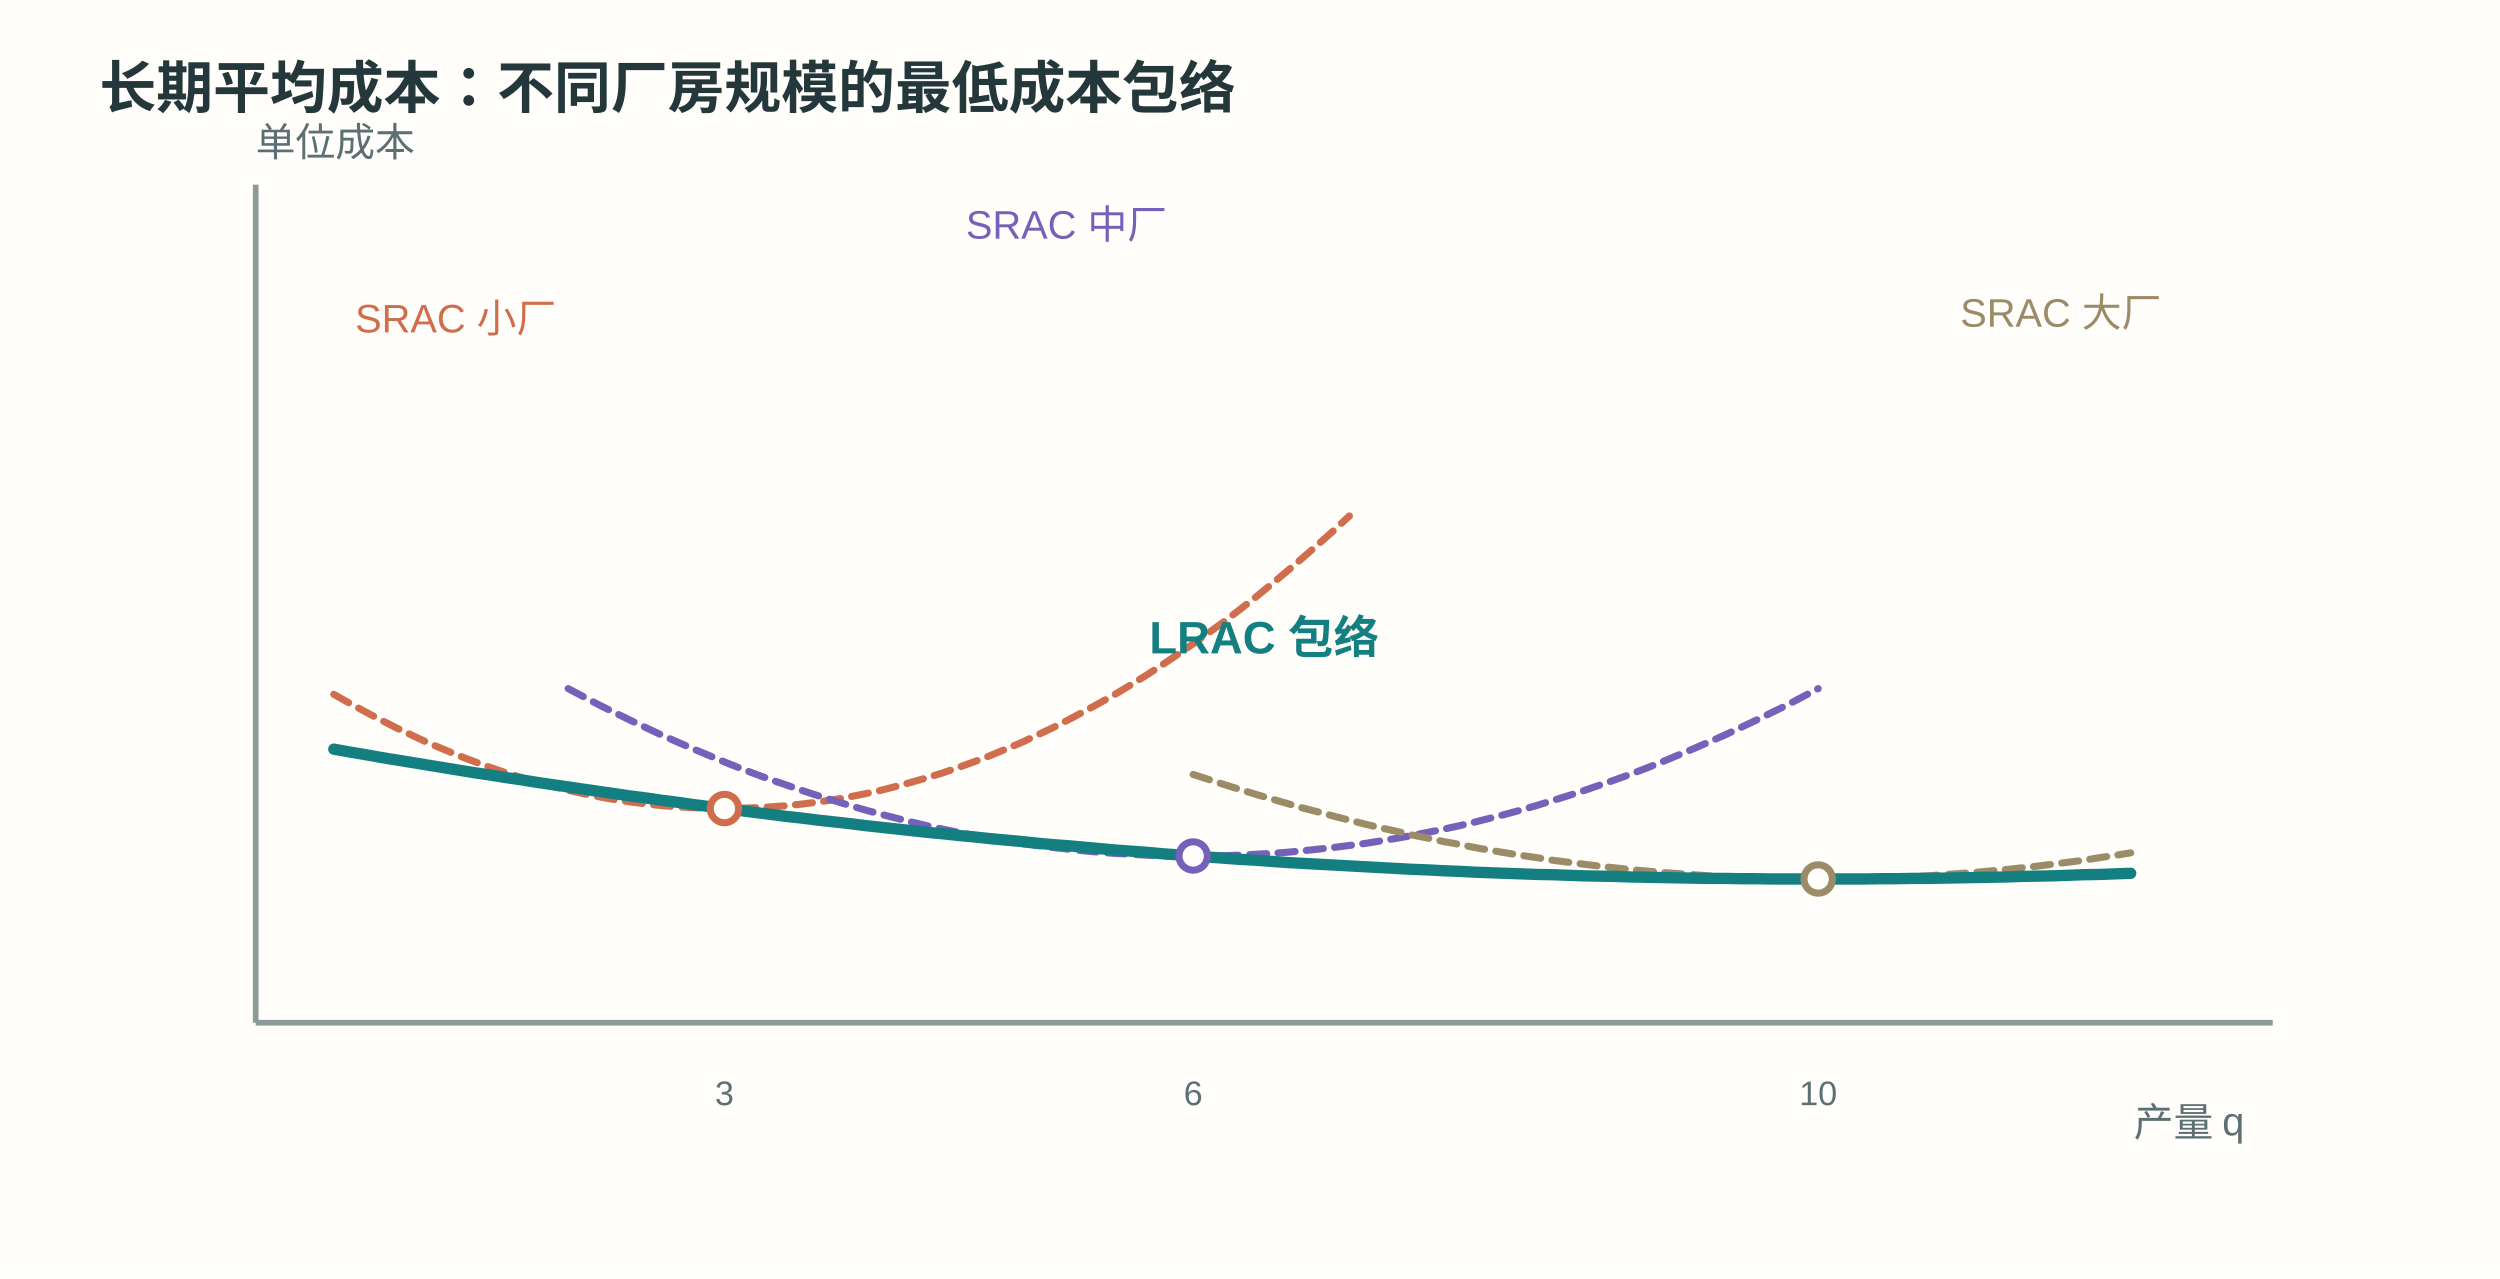
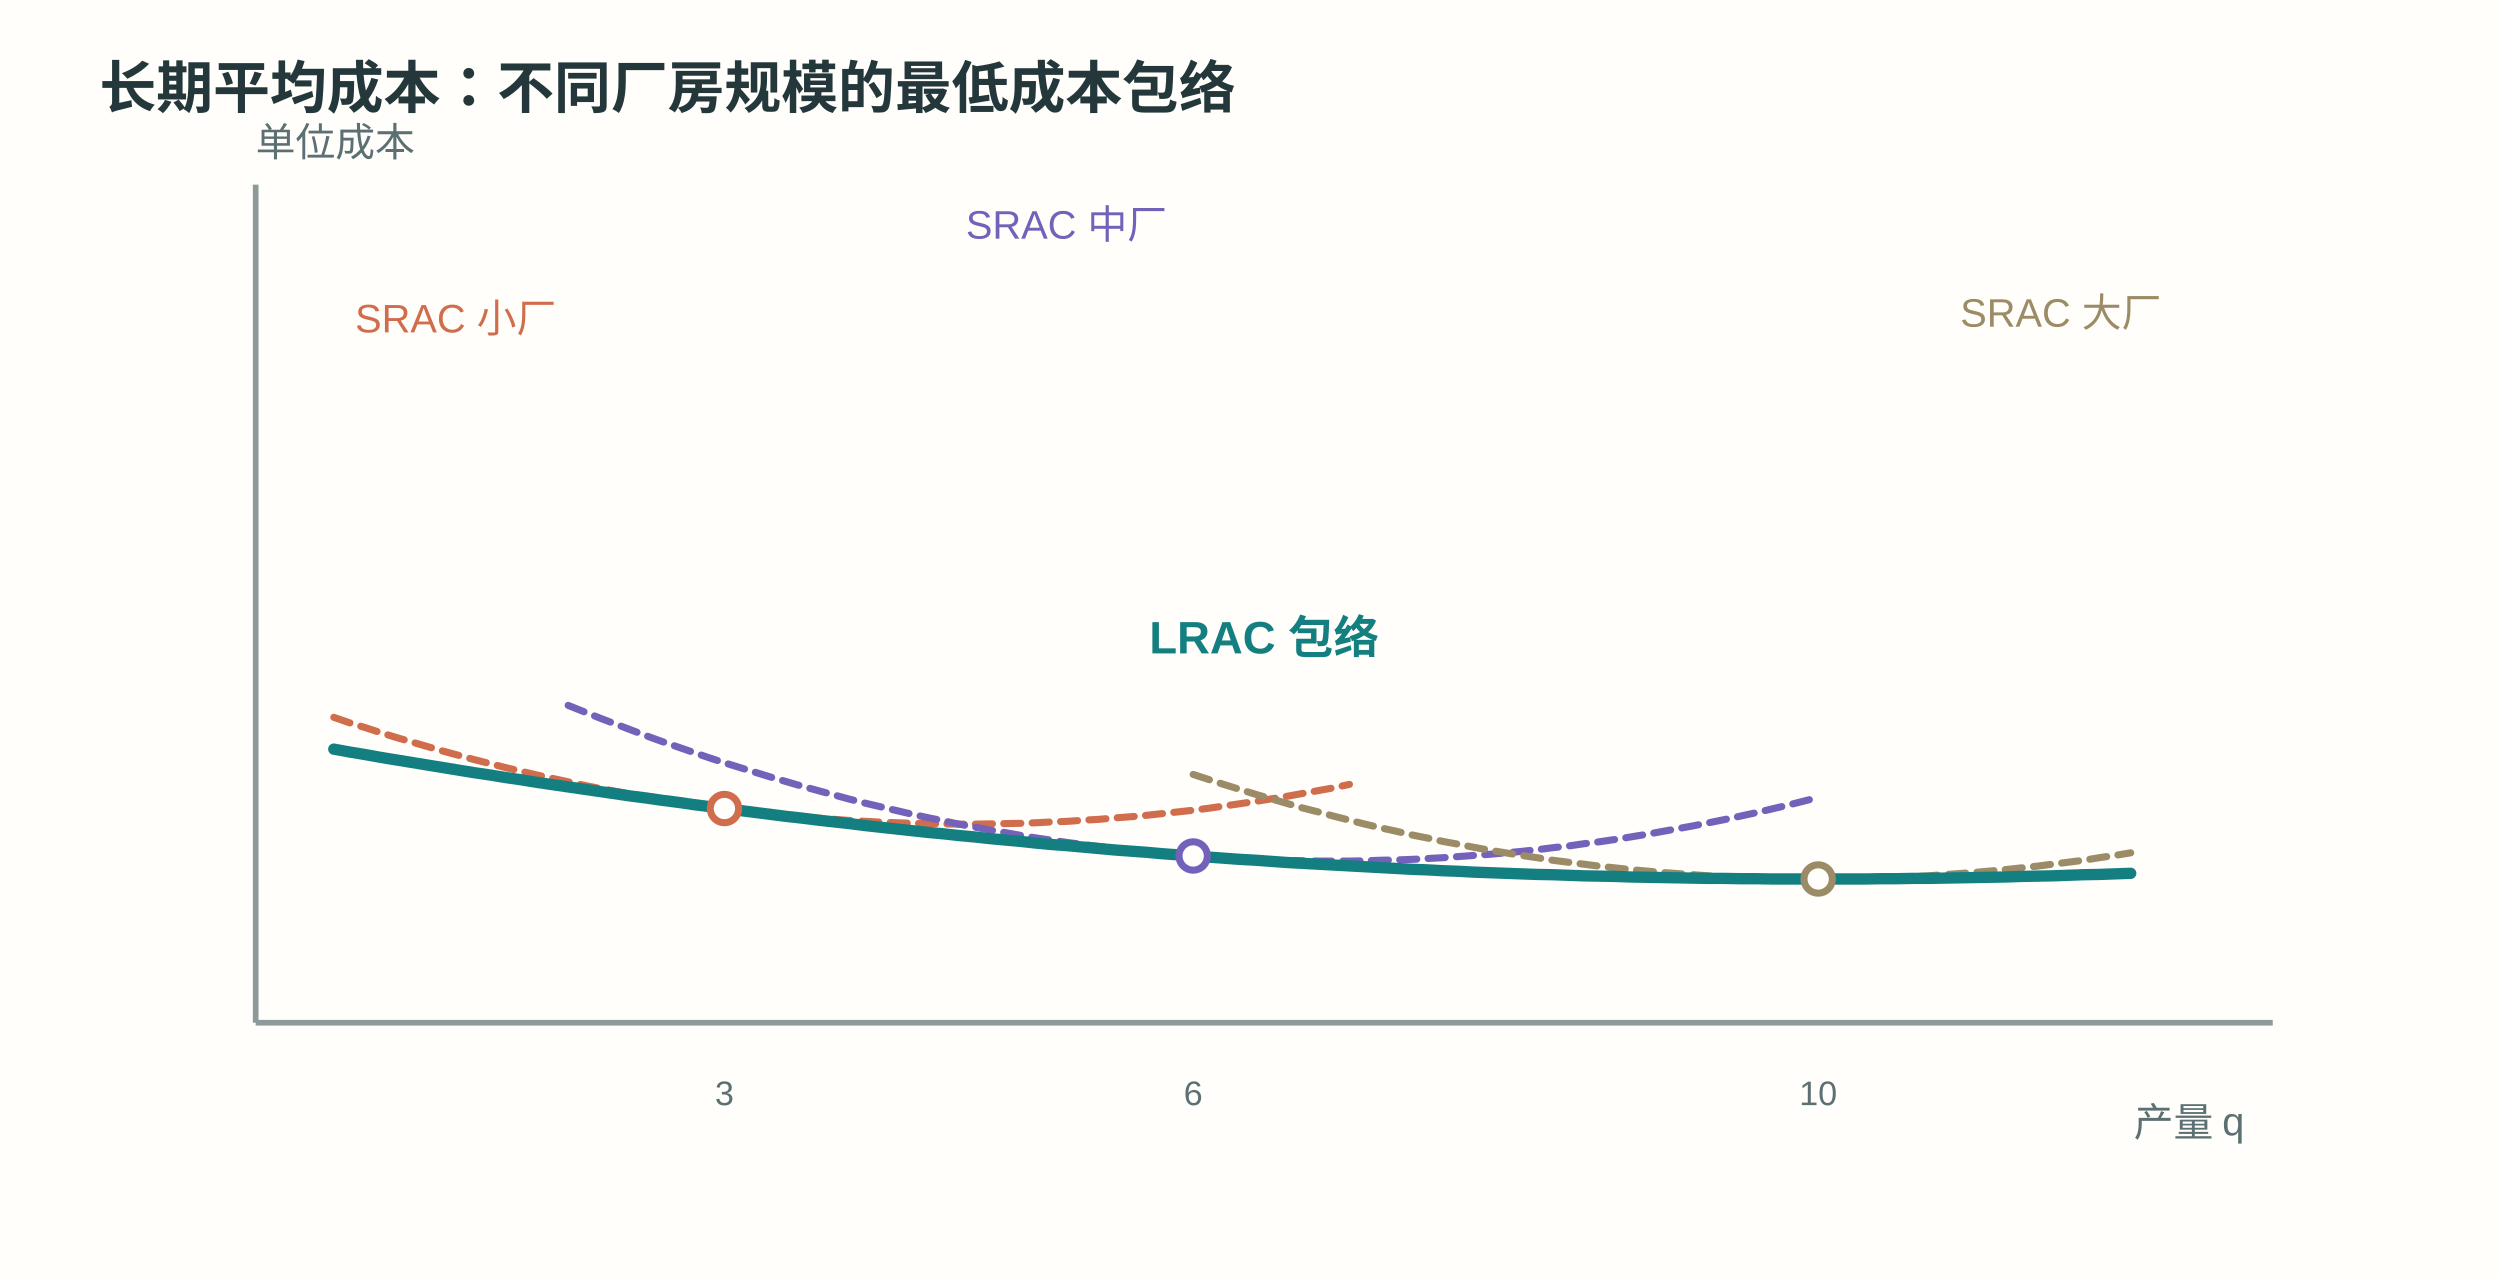
<svg xmlns="http://www.w3.org/2000/svg" viewBox="0 0 880 450" width="880" height="450" role="img" aria-labelledby="fig12b-title fig12b-desc">
  <rect width="880" height="450" fill="#fffefa" />
  <text x="35" y="38" font-family="Arial,'Microsoft YaHei',sans-serif" fill="#24373b" font-size="20" font-weight="700" text-anchor="start">长期平均成本：不同厂房规模的最低成本包络</text>
  <line x1="90" y1="360" x2="800" y2="360" stroke="#8c9a99" stroke-width="2" />
  <line x1="90" y1="360" x2="90" y2="65" stroke="#8c9a99" stroke-width="2" />
-   <polyline points="117.5,244.4 123.0,247.5 128.5,250.5 134.0,253.4 139.5,256.2 145.0,258.8 150.5,261.4 156.0,263.7 161.5,266.0 167.0,268.1 172.5,270.1 178.0,272.0 183.5,273.7 189.0,275.3 194.5,276.8 200.0,278.2 205.5,279.4 211.0,280.5 216.5,281.5 222.0,282.3 227.5,283.0 233.0,283.6 238.5,284.0 244.0,284.3 249.5,284.5 255.0,284.6 260.5,284.5 266.0,284.3 271.5,284.0 277.0,283.6 282.5,283.0 288.0,282.3 293.5,281.5 299.0,280.5 304.5,279.4 310.0,278.2 315.5,276.8 321.0,275.3 326.5,273.7 332.0,272.0 337.5,270.1 343.0,268.1 348.5,266.0 354.0,263.7 359.5,261.4 365.0,258.8 370.5,256.2 376.0,253.4 381.5,250.5 387.0,247.5 392.5,244.4 398.0,241.1 403.5,237.7 409.0,234.1 414.5,230.4 420.0,226.6 425.5,222.7 431.0,218.7 436.5,214.5 442.0,210.2 447.5,205.7 453.0,201.1 458.5,196.4 464.0,191.6 469.5,186.7 475.0,181.6" fill="none" stroke="#d06d4d" stroke-width="2.5" stroke-linecap="round" stroke-linejoin="round" stroke-dasharray="6 4" />
-   <polyline points="200.0,242.4 205.5,245.3 211.0,248.2 216.5,250.9 222.0,253.6 227.5,256.2 233.0,258.8 238.5,261.2 244.0,263.6 249.5,265.9 255.0,268.2 260.5,270.4 266.0,272.5 271.5,274.5 277.0,276.4 282.5,278.3 288.0,280.1 293.5,281.8 299.0,283.5 304.5,285.1 310.0,286.6 315.5,288.0 321.0,289.4 326.5,290.7 332.0,291.9 337.5,293.0 343.0,294.1 348.5,295.1 354.0,296.0 359.5,296.9 365.0,297.6 370.5,298.3 376.0,298.9 381.5,299.5 387.0,300.0 392.5,300.4 398.0,300.7 403.5,301.0 409.0,301.2 414.5,301.3 420.0,301.3 425.5,301.3 431.0,301.2 436.5,301.0 442.0,300.7 447.5,300.4 453.0,300.0 458.5,299.5 464.0,298.9 469.5,298.3 475.0,297.6 480.5,296.9 486.0,296.0 491.5,295.1 497.0,294.1 502.5,293.0 508.0,291.9 513.5,290.7 519.0,289.4 524.5,288.0 530.0,286.6 535.5,285.1 541.0,283.5 546.5,281.8 552.0,280.1 557.5,278.3 563.0,276.4 568.5,274.5 574.0,272.5 579.5,270.4 585.0,268.2 590.5,265.9 596.0,263.6 601.5,261.2 607.0,258.8 612.5,256.2 618.0,253.6 623.5,250.9 629.0,248.2 634.5,245.3 640.0,242.4" fill="none" stroke="#7461ba" stroke-width="2.5" stroke-linecap="round" stroke-linejoin="round" stroke-dasharray="6 4" />
+   <polyline points="117.5,252.5 123.0,254.4 128.5,256.1 134.0,257.9 139.5,259.6 145.0,261.2 150.5,262.8 156.0,264.4 161.5,265.9 167.0,267.4 172.5,268.8 178.0,270.2 183.5,271.5 189.0,272.8 194.5,274.0 200.0,275.2 205.5,276.4 211.0,277.5 216.5,278.5 222.0,279.5 227.5,280.5 233.0,281.4 238.5,282.3 244.0,283.1 249.5,283.9 255.0,284.6 260.5,285.3 266.0,285.9 271.5,286.5 277.0,287.1 282.5,287.6 288.0,288.0 293.5,288.4 299.0,288.8 304.5,289.1 310.0,289.4 315.5,289.6 321.0,289.8 326.5,289.9 332.0,290.0 337.5,290.1 343.0,290.1 348.5,290.0 354.0,289.9 359.5,289.8 365.0,289.6 370.5,289.3 376.0,289.1 381.5,288.7 387.0,288.4 392.5,287.9 398.0,287.5 403.5,287.0 409.0,286.4 414.5,285.8 420.0,285.2 425.5,284.5 431.0,283.7 436.5,282.9 442.0,282.1 447.5,281.2 453.0,280.3 458.5,279.3 464.0,278.3 469.5,277.3 475.0,276.1" fill="none" stroke="#d06d4d" stroke-width="2.5" stroke-linecap="round" stroke-linejoin="round" stroke-dasharray="6 4" />
+   <polyline points="200.0,248.3 205.5,250.5 211.0,252.7 216.5,254.8 222.0,256.9 227.5,259.0 233.0,261.0 238.5,262.9 244.0,264.8 249.5,266.7 255.0,268.5 260.5,270.2 266.0,271.9 271.5,273.6 277.0,275.2 282.5,276.8 288.0,278.3 293.5,279.8 299.0,281.3 304.5,282.7 310.0,284.0 315.5,285.3 321.0,286.6 326.5,287.8 332.0,288.9 337.5,290.1 343.0,291.1 348.5,292.2 354.0,293.1 359.5,294.1 365.0,295.0 370.5,295.8 376.0,296.6 381.5,297.3 387.0,298.0 392.5,298.7 398.0,299.3 403.5,299.9 409.0,300.4 414.5,300.9 420.0,301.3 425.5,301.7 431.0,302.0 436.5,302.3 442.0,302.6 447.5,302.8 453.0,302.9 458.5,303.0 464.0,303.1 469.5,303.1 475.0,303.1 480.5,303.0 486.0,302.8 491.5,302.7 497.0,302.5 502.5,302.2 508.0,301.9 513.5,301.5 519.0,301.1 524.5,300.7 530.0,300.2 535.5,299.7 541.0,299.1 546.5,298.4 552.0,297.8 557.5,297.0 563.0,296.3 568.5,295.5 574.0,294.6 579.5,293.7 585.0,292.7 590.5,291.7 596.0,290.7 601.5,289.6 607.0,288.5 612.5,287.3 618.0,286.1 623.5,284.8 629.0,283.5 634.5,282.1 640.0,280.7" fill="none" stroke="#7461ba" stroke-width="2.5" stroke-linecap="round" stroke-linejoin="round" stroke-dasharray="6 4" />
  <polyline points="420.0,272.6 425.5,274.4 431.0,276.2 436.5,277.9 442.0,279.6 447.5,281.2 453.0,282.8 458.5,284.4 464.0,285.8 469.5,287.3 475.0,288.7 480.5,290.1 486.0,291.4 491.5,292.6 497.0,293.9 502.5,295.0 508.0,296.2 513.5,297.2 519.0,298.3 524.5,299.3 530.0,300.2 535.5,301.1 541.0,301.9 546.5,302.8 552.0,303.5 557.5,304.2 563.0,304.9 568.5,305.5 574.0,306.1 579.5,306.6 585.0,307.1 590.5,307.5 596.0,307.9 601.5,308.3 607.0,308.6 612.5,308.8 618.0,309.0 623.5,309.2 629.0,309.3 634.5,309.4 640.0,309.4 645.5,309.4 651.0,309.3 656.5,309.2 662.0,309.0 667.5,308.8 673.0,308.6 678.5,308.3 684.0,307.9 689.5,307.5 695.0,307.1 700.5,306.6 706.0,306.1 711.5,305.5 717.0,304.9 722.5,304.2 728.0,303.5 733.5,302.8 739.0,301.9 744.5,301.1 750.0,300.2" fill="none" stroke="#9b8b67" stroke-width="2.5" stroke-linecap="round" stroke-linejoin="round" stroke-dasharray="6 4" />
  <polyline points="117.5,263.7 123.0,264.7 128.5,265.6 134.0,266.6 139.5,267.5 145.0,268.4 150.5,269.3 156.0,270.2 161.5,271.1 167.0,272.0 172.5,272.8 178.0,273.7 183.5,274.5 189.0,275.4 194.5,276.2 200.0,277.0 205.5,277.8 211.0,278.6 216.5,279.4 222.0,280.2 227.5,280.9 233.0,281.7 238.5,282.4 244.0,283.2 249.5,283.9 255.0,284.6 260.5,285.3 266.0,286.0 271.5,286.7 277.0,287.4 282.5,288.0 288.0,288.7 293.5,289.3 299.0,289.9 304.5,290.6 310.0,291.2 315.5,291.8 321.0,292.4 326.5,293.0 332.0,293.5 337.5,294.1 343.0,294.6 348.5,295.2 354.0,295.7 359.5,296.2 365.0,296.8 370.5,297.3 376.0,297.7 381.5,298.2 387.0,298.7 392.5,299.2 398.0,299.6 403.5,300.0 409.0,300.5 414.5,300.9 420.0,301.3 425.5,301.7 431.0,302.1 436.5,302.5 442.0,302.8 447.5,303.2 453.0,303.6 458.5,303.9 464.0,304.2 469.5,304.5 475.0,304.8 480.5,305.1 486.0,305.4 491.5,305.7 497.0,306.0 502.5,306.2 508.0,306.5 513.5,306.7 519.0,307.0 524.5,307.2 530.0,307.4 535.5,307.6 541.0,307.8 546.5,307.9 552.0,308.1 557.5,308.3 563.0,308.4 568.5,308.5 574.0,308.7 579.5,308.8 585.0,308.9 590.5,309.0 596.0,309.1 601.5,309.2 607.0,309.2 612.5,309.3 618.0,309.3 623.5,309.4 629.0,309.4 634.5,309.4 640.0,309.4 645.5,309.4 651.0,309.4 656.5,309.4 662.0,309.3 667.5,309.3 673.0,309.2 678.5,309.2 684.0,309.1 689.5,309.0 695.0,308.9 700.5,308.8 706.0,308.7 711.5,308.5 717.0,308.4 722.5,308.3 728.0,308.1 733.5,307.9 739.0,307.8 744.5,307.6 750.0,307.4" fill="none" stroke="#147f80" stroke-width="4" stroke-linecap="round" stroke-linejoin="round" />
  <circle cx="255" cy="284.606" r="5" fill="#fffefa" stroke="#d06d4d" stroke-width="2.5" />
  <circle cx="420" cy="301.304" r="5" fill="#fffefa" stroke="#7461ba" stroke-width="2.5" />
  <circle cx="640" cy="309.4" r="5" fill="#fffefa" stroke="#9b8b67" stroke-width="2.5" />
  <text x="125" y="117" font-family="Arial,'Microsoft YaHei',sans-serif" fill="#d06d4d" font-size="14" font-weight="500" text-anchor="start">SRAC 小厂</text>
  <text x="340" y="84" font-family="Arial,'Microsoft YaHei',sans-serif" fill="#7461ba" font-size="14" font-weight="500" text-anchor="start">SRAC 中厂</text>
  <text x="690" y="115" font-family="Arial,'Microsoft YaHei',sans-serif" fill="#9b8b67" font-size="14" font-weight="500" text-anchor="start">SRAC 大厂</text>
  <text x="445" y="230" font-family="Arial,'Microsoft YaHei',sans-serif" fill="#147f80" font-size="16" font-weight="700" text-anchor="middle">LRAC 包络</text>
  <text x="790" y="400" font-family="Arial,'Microsoft YaHei',sans-serif" fill="#5c7074" font-size="14" font-weight="500" text-anchor="end">产量 q</text>
  <text x="90" y="55" font-family="Arial,'Microsoft YaHei',sans-serif" fill="#5c7074" font-size="14" font-weight="500" text-anchor="start">单位成本</text>
  <text x="255" y="389" font-family="Arial,'Microsoft YaHei',sans-serif" fill="#5c7074" font-size="12" font-weight="500" text-anchor="middle">3</text>
  <text x="420" y="389" font-family="Arial,'Microsoft YaHei',sans-serif" fill="#5c7074" font-size="12" font-weight="500" text-anchor="middle">6</text>
  <text x="640" y="389" font-family="Arial,'Microsoft YaHei',sans-serif" fill="#5c7074" font-size="12" font-weight="500" text-anchor="middle">10</text>
</svg>
